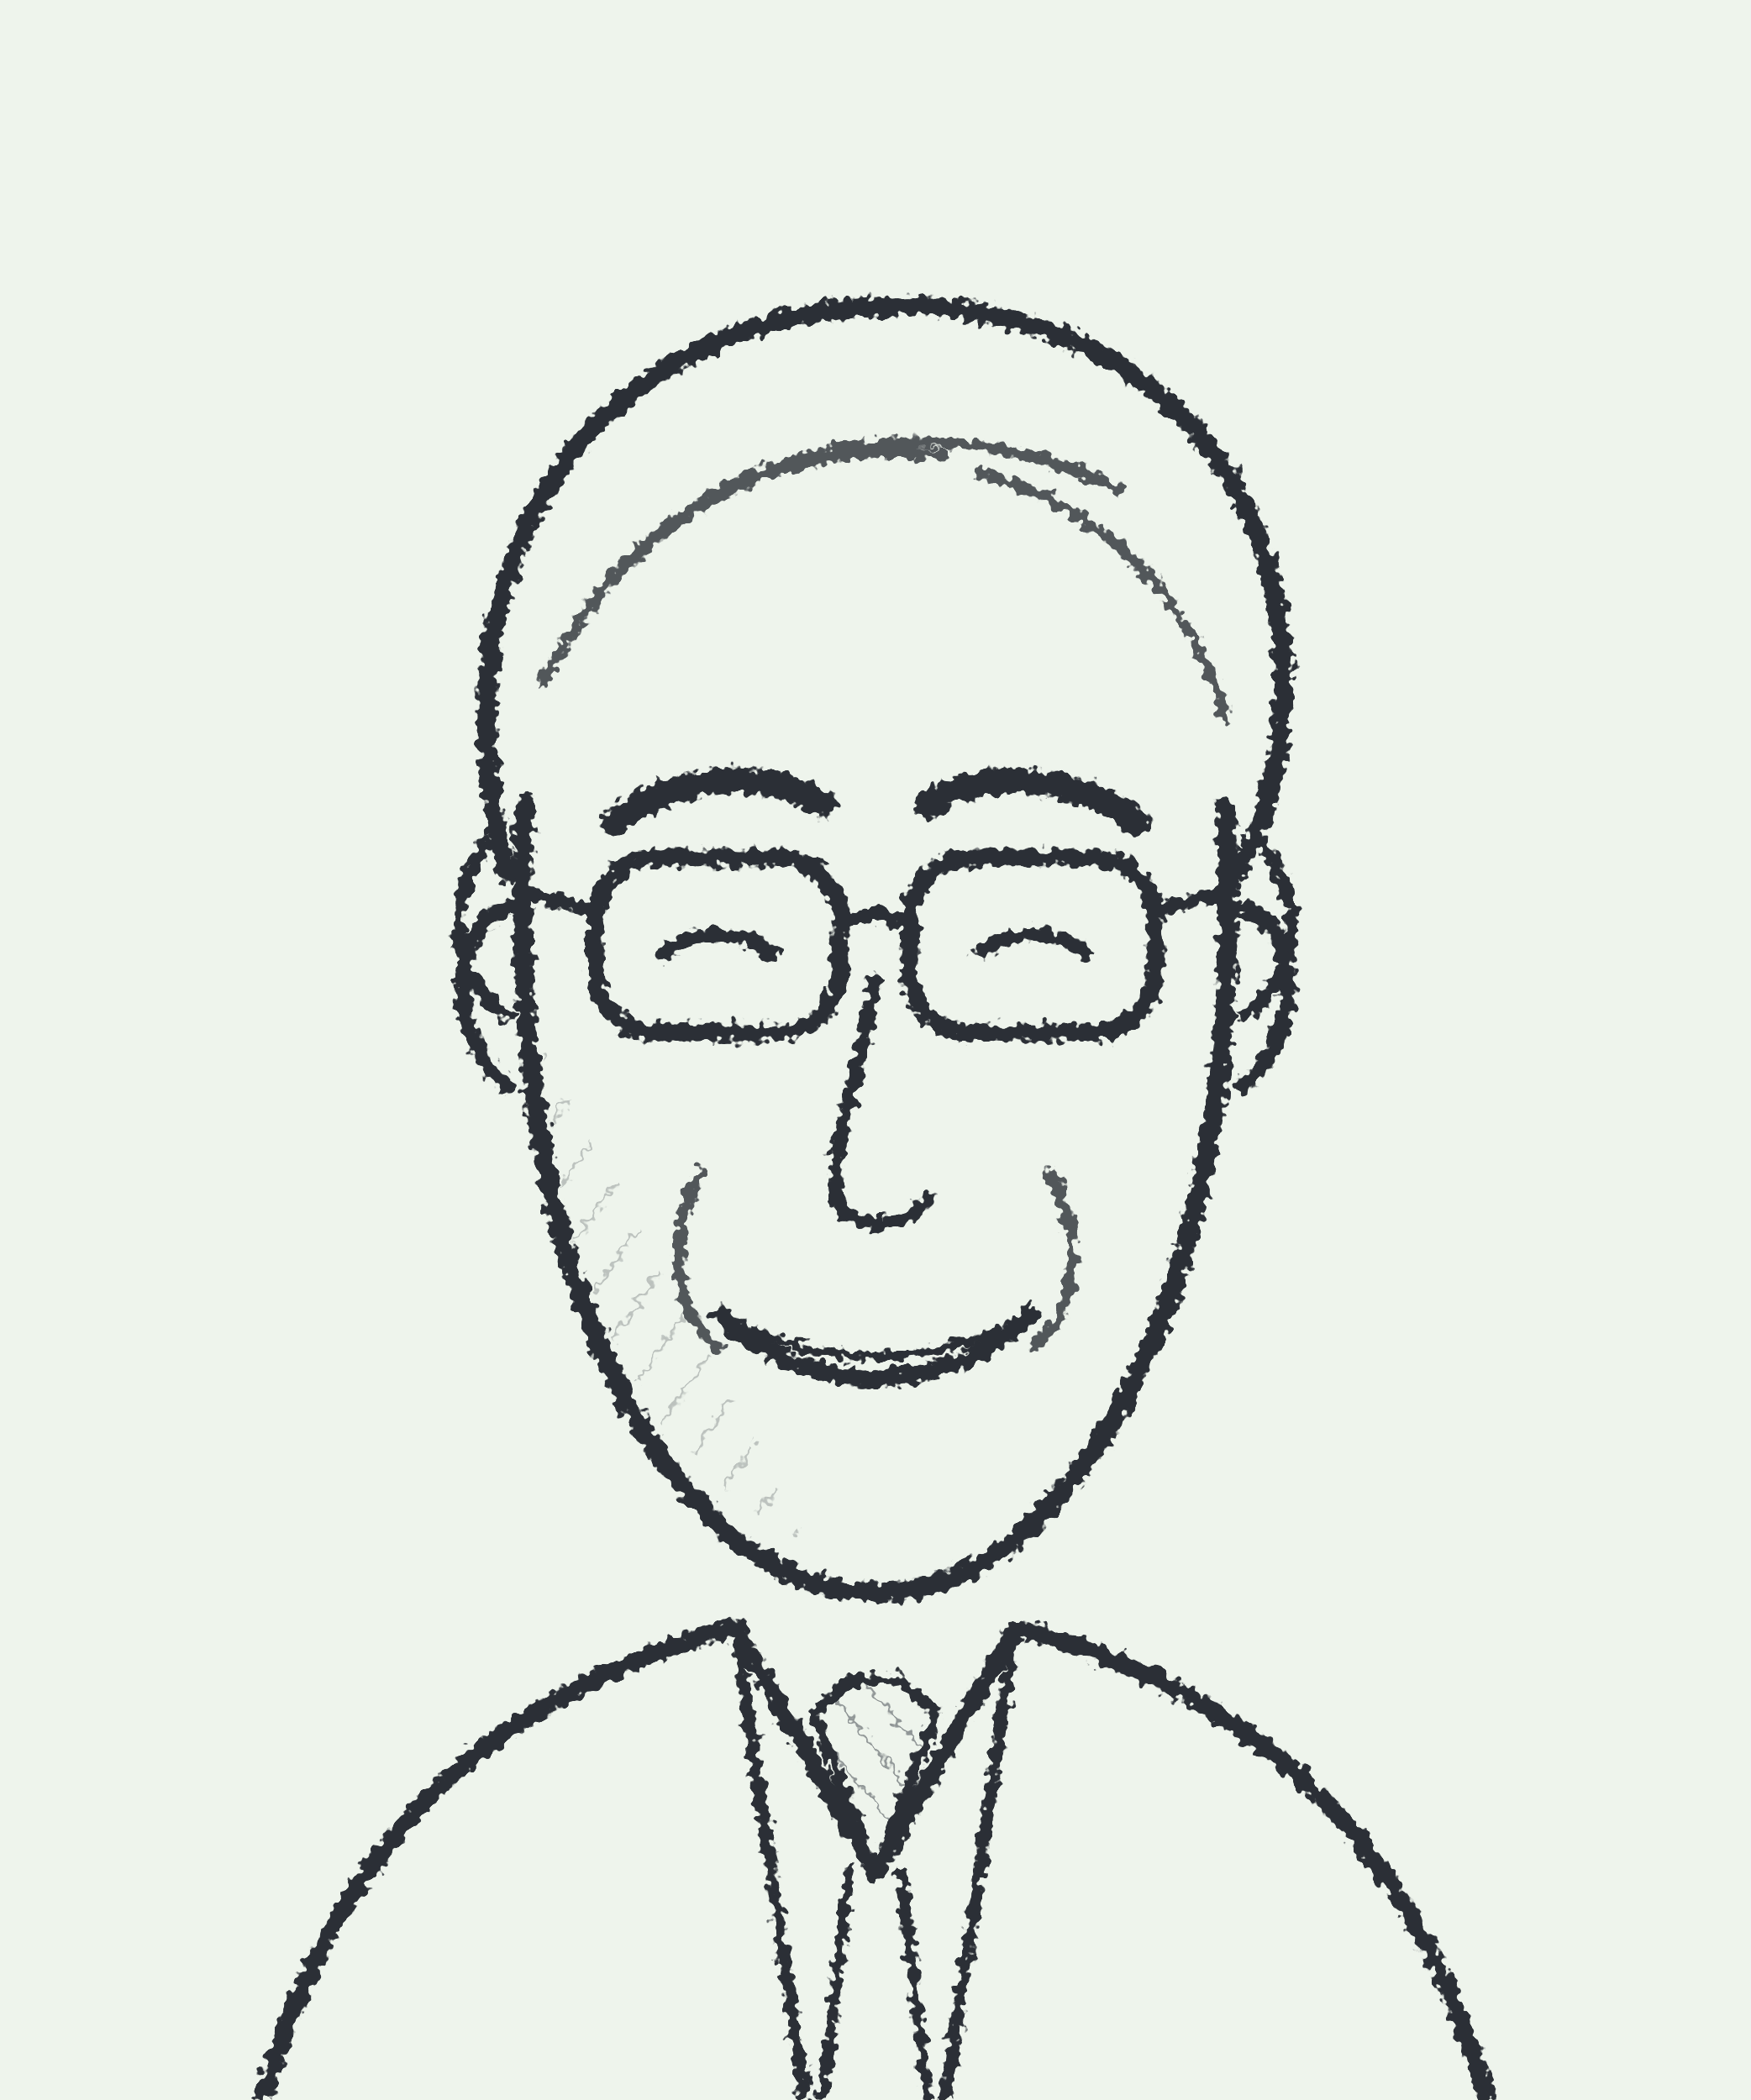
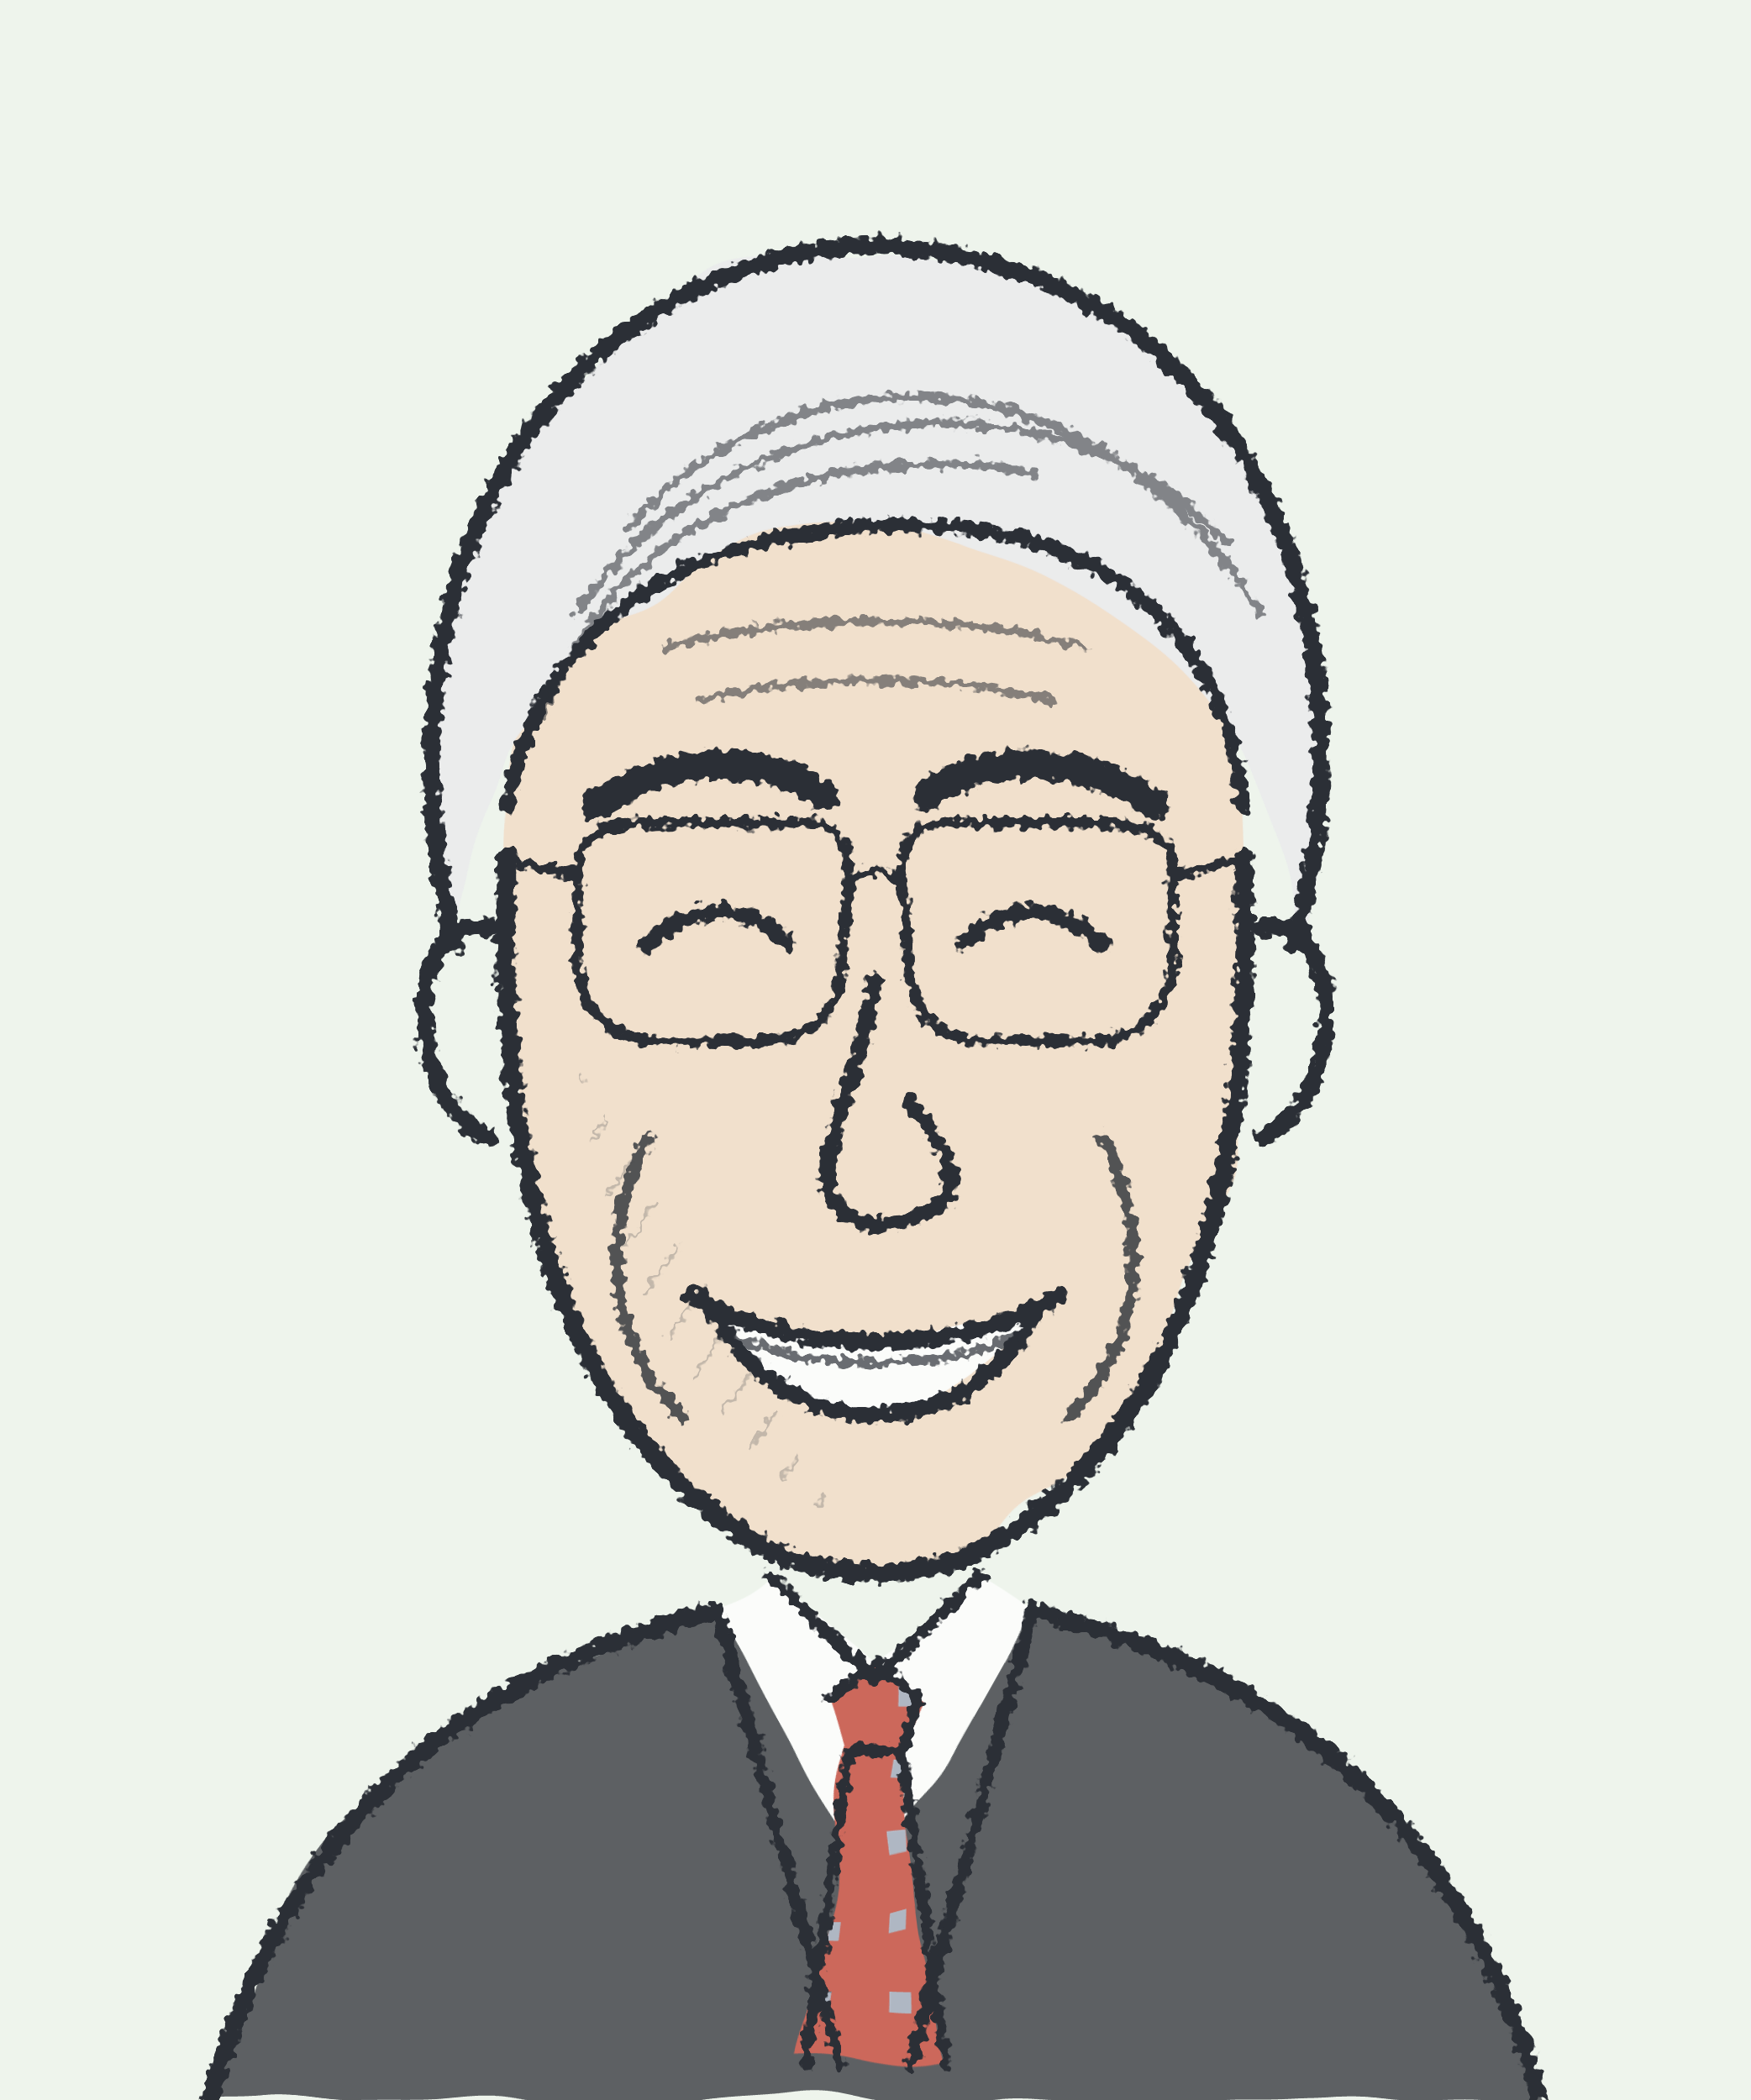
<svg xmlns="http://www.w3.org/2000/svg" viewBox="0 0 200 240" role="img">
  <defs>
    <filter id="pencil" x="-5%" y="-5%" width="110%" height="110%">
      <feTurbulence type="fractalNoise" baseFrequency="0.9" numOctaves="2" seed="3" result="n" />
-       <feDisplacementMap in="SourceGraphic" in2="n" scale="2.2" xChannelSelector="R" yChannelSelector="G" />
+       <feDisplacementMap in="SourceGraphic" in2="n" scale="2" xChannelSelector="R" yChannelSelector="G" />
+     </filter>
+     <filter id="wash" x="-10%" y="-10%" width="120%" height="120%">
+       <feTurbulence type="fractalNoise" baseFrequency="0.05" numOctaves="2" seed="3" result="n" />
+       <feDisplacementMap in="SourceGraphic" in2="n" scale="5" />
    </filter>
    <pattern id="hatch" width="5" height="5" patternUnits="userSpaceOnUse" patternTransform="rotate(35)">
-       <line x1="0" y1="0" x2="0" y2="5" stroke="#3a3f47" stroke-width="0.7" opacity="0.55" />
+       <line x1="0" y1="0" x2="0" y2="5" stroke="#3a3f47" stroke-width="0.7" opacity="0.5" />
    </pattern>
-     <pattern id="hatch2" width="4" height="4" patternUnits="userSpaceOnUse" patternTransform="rotate(-40)">
-       <line x1="0" y1="0" x2="0" y2="4" stroke="#3a3f47" stroke-width="0.6" opacity="0.5" />
+     <pattern id="hair" width="3" height="3" patternUnits="userSpaceOnUse" patternTransform="rotate(65)">
+       <line x1="0" y1="0" x2="0" y2="3" stroke="#22252b" stroke-width="1.2" opacity="0.8" />
    </pattern>
-     <pattern id="hair" width="3" height="3" patternUnits="userSpaceOnUse" patternTransform="rotate(60)">
-       <line x1="0" y1="0" x2="0" y2="3" stroke="#22252b" stroke-width="1.3" opacity="0.85" />
+     <pattern id="dots" width="9" height="9" patternUnits="userSpaceOnUse">
+       <rect x="3" y="3" width="2.4" height="2.4" fill="#9aa3b5" />
+     </pattern>
+     <pattern id="stripe" width="7" height="7" patternUnits="userSpaceOnUse" patternTransform="rotate(-35)">
+       <line x1="0" y1="0" x2="0" y2="7" stroke="#e8d3b0" stroke-width="1.4" />
    </pattern>
  </defs>
  <rect width="200" height="240" fill="#eef4ec" />
+   <g filter="url(#wash)" opacity=".75">
+     <path d="M58 98 C56 136 66 164 86 176 C94 181 106 181 114 176 C134 164 144 136 142 98 C142 70 124 58 100 58 C76 58 58 70 58 98 Z" fill="#f2d9c2" />
+     <path d="M52 108 C42 70 60 30 100 28 C142 30 158 70 148 108 C146 90 140 70 104 60 C70 60 56 84 52 108 Z" fill="#e9e9ec" />
+     <path d="M81 149 C89.5 166 110.5 166 119 149 C110.5 155 89.5 155 81 149 Z" fill="#ffffff" />
+     <path d="M24 240 C34 204 58 190 82 184 L100 216 L118 184 C142 190 166 204 176 240 Z" fill="#2c2f36" />
+     <path d="M82 184 L100 216 L118 184 L112 180 L100 190 L88 180 Z" fill="#ffffff" />
+     <path d="M95 194 L100 190 L105 194 L103 200 L108 236 L92 236 L97 200 Z" fill="#c0392b" />
+     <path d="M95 194 L100 190 L105 194 L103 200 L108 236 L92 236 L97 200 Z" fill="url(#dots)" />
+   </g>
  <g filter="url(#pencil)">
-     <path d="M60 92 C58 130 66 160 84 176 C94 184 106 184 116 176 C134 160 142 130 140 92" fill="none" stroke="#2b2f36" stroke-linecap="round" stroke-linejoin="round" stroke-width="2.2" />
-     <path d="M62 120 C64 150 76 168 92 176" fill="url(#hatch)" stroke="none" opacity=".5" />
-     <path d="M58 100 C50 70 62 42 92 36 C118 31 142 44 146 70 C148 82 145 94 141 100" fill="none" stroke="#2b2f36" stroke-linecap="round" stroke-linejoin="round" stroke-width="2.2" />
-     <path d="M62 78 C72 58 90 50 108 52 M70 66 C84 50 108 46 128 56 M112 54 C126 58 136 68 140 82" fill="none" stroke="#2b2f36" stroke-linecap="round" stroke-linejoin="round" stroke-width="1.2" opacity=".8" />
-     <path d="M56 96 C50 104 52 112 58 116 M144 96 C150 104 148 112 142 116" fill="none" stroke="#2b2f36" stroke-linecap="round" stroke-linejoin="round" stroke-width="1.6" />
-     <path d="M60 104 C52 102 50 118 58 124 M140 104 C148 102 150 118 142 124" fill="none" stroke="#2b2f36" stroke-linecap="round" stroke-linejoin="round" stroke-width="1.8" />
-     <path d="M70 94 C78 88 88 88 94 92 M106 92 C112 88 122 88 130 94" fill="none" stroke="#2b2f36" stroke-linecap="round" stroke-linejoin="round" stroke-width="3" />
-     <rect x="68" y="98" width="28" height="20" rx="7" fill="none" stroke="#2b2f36" stroke-linecap="round" stroke-linejoin="round" stroke-width="2" />
-     <rect x="104" y="98" width="28" height="20" rx="7" fill="none" stroke="#2b2f36" stroke-linecap="round" stroke-linejoin="round" stroke-width="2" />
-     <path d="M96 106 C99 104 101 104 104 106 M68 104 L60 102 M132 104 L140 102" fill="none" stroke="#2b2f36" stroke-linecap="round" stroke-linejoin="round" stroke-width="1.6" />
-     <path d="M76 109 C79 106 85 106 88 109 M112 109 C115 106 121 106 124 109" fill="none" stroke="#2b2f36" stroke-linecap="round" stroke-linejoin="round" stroke-width="1.6" />
-     <path d="M100 112 C98 124 94 134 96 138 C99 141 104 140 106 137" fill="none" stroke="#2b2f36" stroke-linecap="round" stroke-linejoin="round" stroke-width="1.6" />
-     <path d="M82 150 C92 160 108 160 118 150" fill="none" stroke="#2b2f36" stroke-linecap="round" stroke-linejoin="round" stroke-width="2" />
-     <path d="M86 152 C94 156 106 156 114 152" fill="none" stroke="#2b2f36" stroke-linecap="round" stroke-linejoin="round" stroke-width="1.1" />
-     <path d="M80 134 C76 142 77 150 82 154 M120 134 C124 142 123 150 118 154" fill="none" stroke="#2b2f36" stroke-linecap="round" stroke-linejoin="round" stroke-width="1.3" opacity=".8" />
-     <path d="M30 240 C40 205 62 192 84 186 L100 214 L116 186 C138 192 160 205 170 240" fill="none" stroke="#2b2f36" stroke-linecap="round" stroke-linejoin="round" stroke-width="2" />
-     <path d="M84 186 L92 240 M116 186 L108 240" fill="none" stroke="#2b2f36" stroke-linecap="round" stroke-linejoin="round" stroke-width="1.4" />
-     <path d="M93 196 L100 214 L107 196 L103 192 L97 192 Z" fill="url(#hatch2)" stroke="#2b2f36" stroke-linecap="round" stroke-linejoin="round" stroke-width="1.3" />
-     <path d="M97 214 L94 240 M103 214 L106 240" fill="none" stroke="#2b2f36" stroke-linecap="round" stroke-linejoin="round" stroke-width="1.2" />
+     <path d="M58 98 C56 136 66 164 86 176 C94 181 106 181 114 176 C134 164 144 136 142 98" fill="none" stroke="#2b2f36" stroke-linecap="round" stroke-linejoin="round" stroke-width="2.2" />
+     <path d="M52 108 C42 70 60 30 100 28 C142 30 158 70 148 108" fill="none" stroke="#2b2f36" stroke-linecap="round" stroke-linejoin="round" stroke-width="2" />
+     <path d="M58 92 C62 70 80 60 104 60 C126 60 140 72 142 92" fill="none" stroke="#2b2f36" stroke-linecap="round" stroke-linejoin="round" stroke-width="1.6" />
+     <path d="M66 70 C82 46 120 40 140 62 M72 60 C90 40 124 38 144 70 M62 82 C70 58 96 50 118 54" fill="none" stroke="#2b2f36" stroke-linecap="round" stroke-linejoin="round" stroke-width="1" opacity=".55" />
+     <path d="M56 106 C46 104 46 126 56 130 M144 106 C154 104 154 126 144 130" fill="none" stroke="#2b2f36" stroke-linecap="round" stroke-linejoin="round" stroke-width="1.9" />
+     <path d="M68 92 C76 86 88 86 94 91 M106 91 C112 86 124 86 132 92" fill="none" stroke="#2b2f36" stroke-linecap="round" stroke-linejoin="round" stroke-width="3.4" />
+     <path d="M76 74 C90 70 110 70 124 74 M80 80 C92 77 108 77 120 80" fill="none" stroke="#2b2f36" stroke-linecap="round" stroke-linejoin="round" stroke-width=".9" opacity=".55" />
+     <path d="M66 99 C66 96 69 94 74 94 L92 94 C96 94 97 97 97 100 L96 112 C95 117 92 119 86 119 L76 119 C70 119 67 116 66 111 Z" fill="none" stroke="#2b2f36" stroke-linecap="round" stroke-linejoin="round" stroke-width="1.2" />
+     <path d="M103 100 C103 97 104 94 108 94 L126 94 C131 94 134 96 134 99 L134 111 C133 116 130 119 124 119 L114 119 C108 119 105 117 104 112 Z" fill="none" stroke="#2b2f36" stroke-linecap="round" stroke-linejoin="round" stroke-width="1.2" />
+     <path d="M97 101 C99 99 101 99 103 101 M66 100 L57 98 M134 100 L143 98" fill="none" stroke="#2b2f36" stroke-linecap="round" stroke-linejoin="round" stroke-width="1.1" />
+     <path d="M74 108 C79 103 86 103 90 108 M110 108 C114 103 121 103 126 108" fill="none" stroke="#2b2f36" stroke-linecap="round" stroke-linejoin="round" stroke-width="1.9" />
+     <path d="M100 112 C98 124 93 132 95 137 C98 141 103 141 108 137 C110 133 106 129 104 126" fill="none" stroke="#2b2f36" stroke-linecap="round" stroke-linejoin="round" stroke-width="1.8" />
+     <path d="M74 130 C68 142 70 154 78 162 M126 130 C132 142 130 154 122 162" fill="none" stroke="#2b2f36" stroke-linecap="round" stroke-linejoin="round" stroke-width="1.4" opacity=".8" />
+     <path d="M66 122 C70 148 82 166 96 174" fill="url(#hatch)" stroke="none" opacity=".5" />
+     <path d="M79 148 C89.5 155 110.5 155 121 148" fill="none" stroke="#2b2f36" stroke-linecap="round" stroke-linejoin="round" stroke-width="2" />
+     <path d="M81 149 C89.5 166 110.5 166 119 149" fill="none" stroke="#2b2f36" stroke-linecap="round" stroke-linejoin="round" stroke-width="1.8" />
+     <path d="M83 152 C89.5 157 110.5 157 117 152" fill="none" stroke="#2b2f36" stroke-linecap="round" stroke-linejoin="round" stroke-width=".9" opacity=".7" />
+     <path d="M24 240 C34 204 58 190 82 184 M118 184 C142 190 166 204 176 240" fill="none" stroke="#2b2f36" stroke-linecap="round" stroke-linejoin="round" stroke-width="2" />
+     <path d="M82 184 L96 236 M118 184 L104 236" fill="none" stroke="#2b2f36" stroke-linecap="round" stroke-linejoin="round" stroke-width="1.5" />
+     <path d="M88 180 L100 192 L112 180" fill="none" stroke="#2b2f36" stroke-linecap="round" stroke-linejoin="round" stroke-width="1.4" />
+     <path d="M95 194 L100 190 L105 194 L103 200 L108 236 M97 200 L92 236 M97 200 L103 200" fill="none" stroke="#2b2f36" stroke-linecap="round" stroke-linejoin="round" stroke-width="1.3" />
  </g>
</svg>
